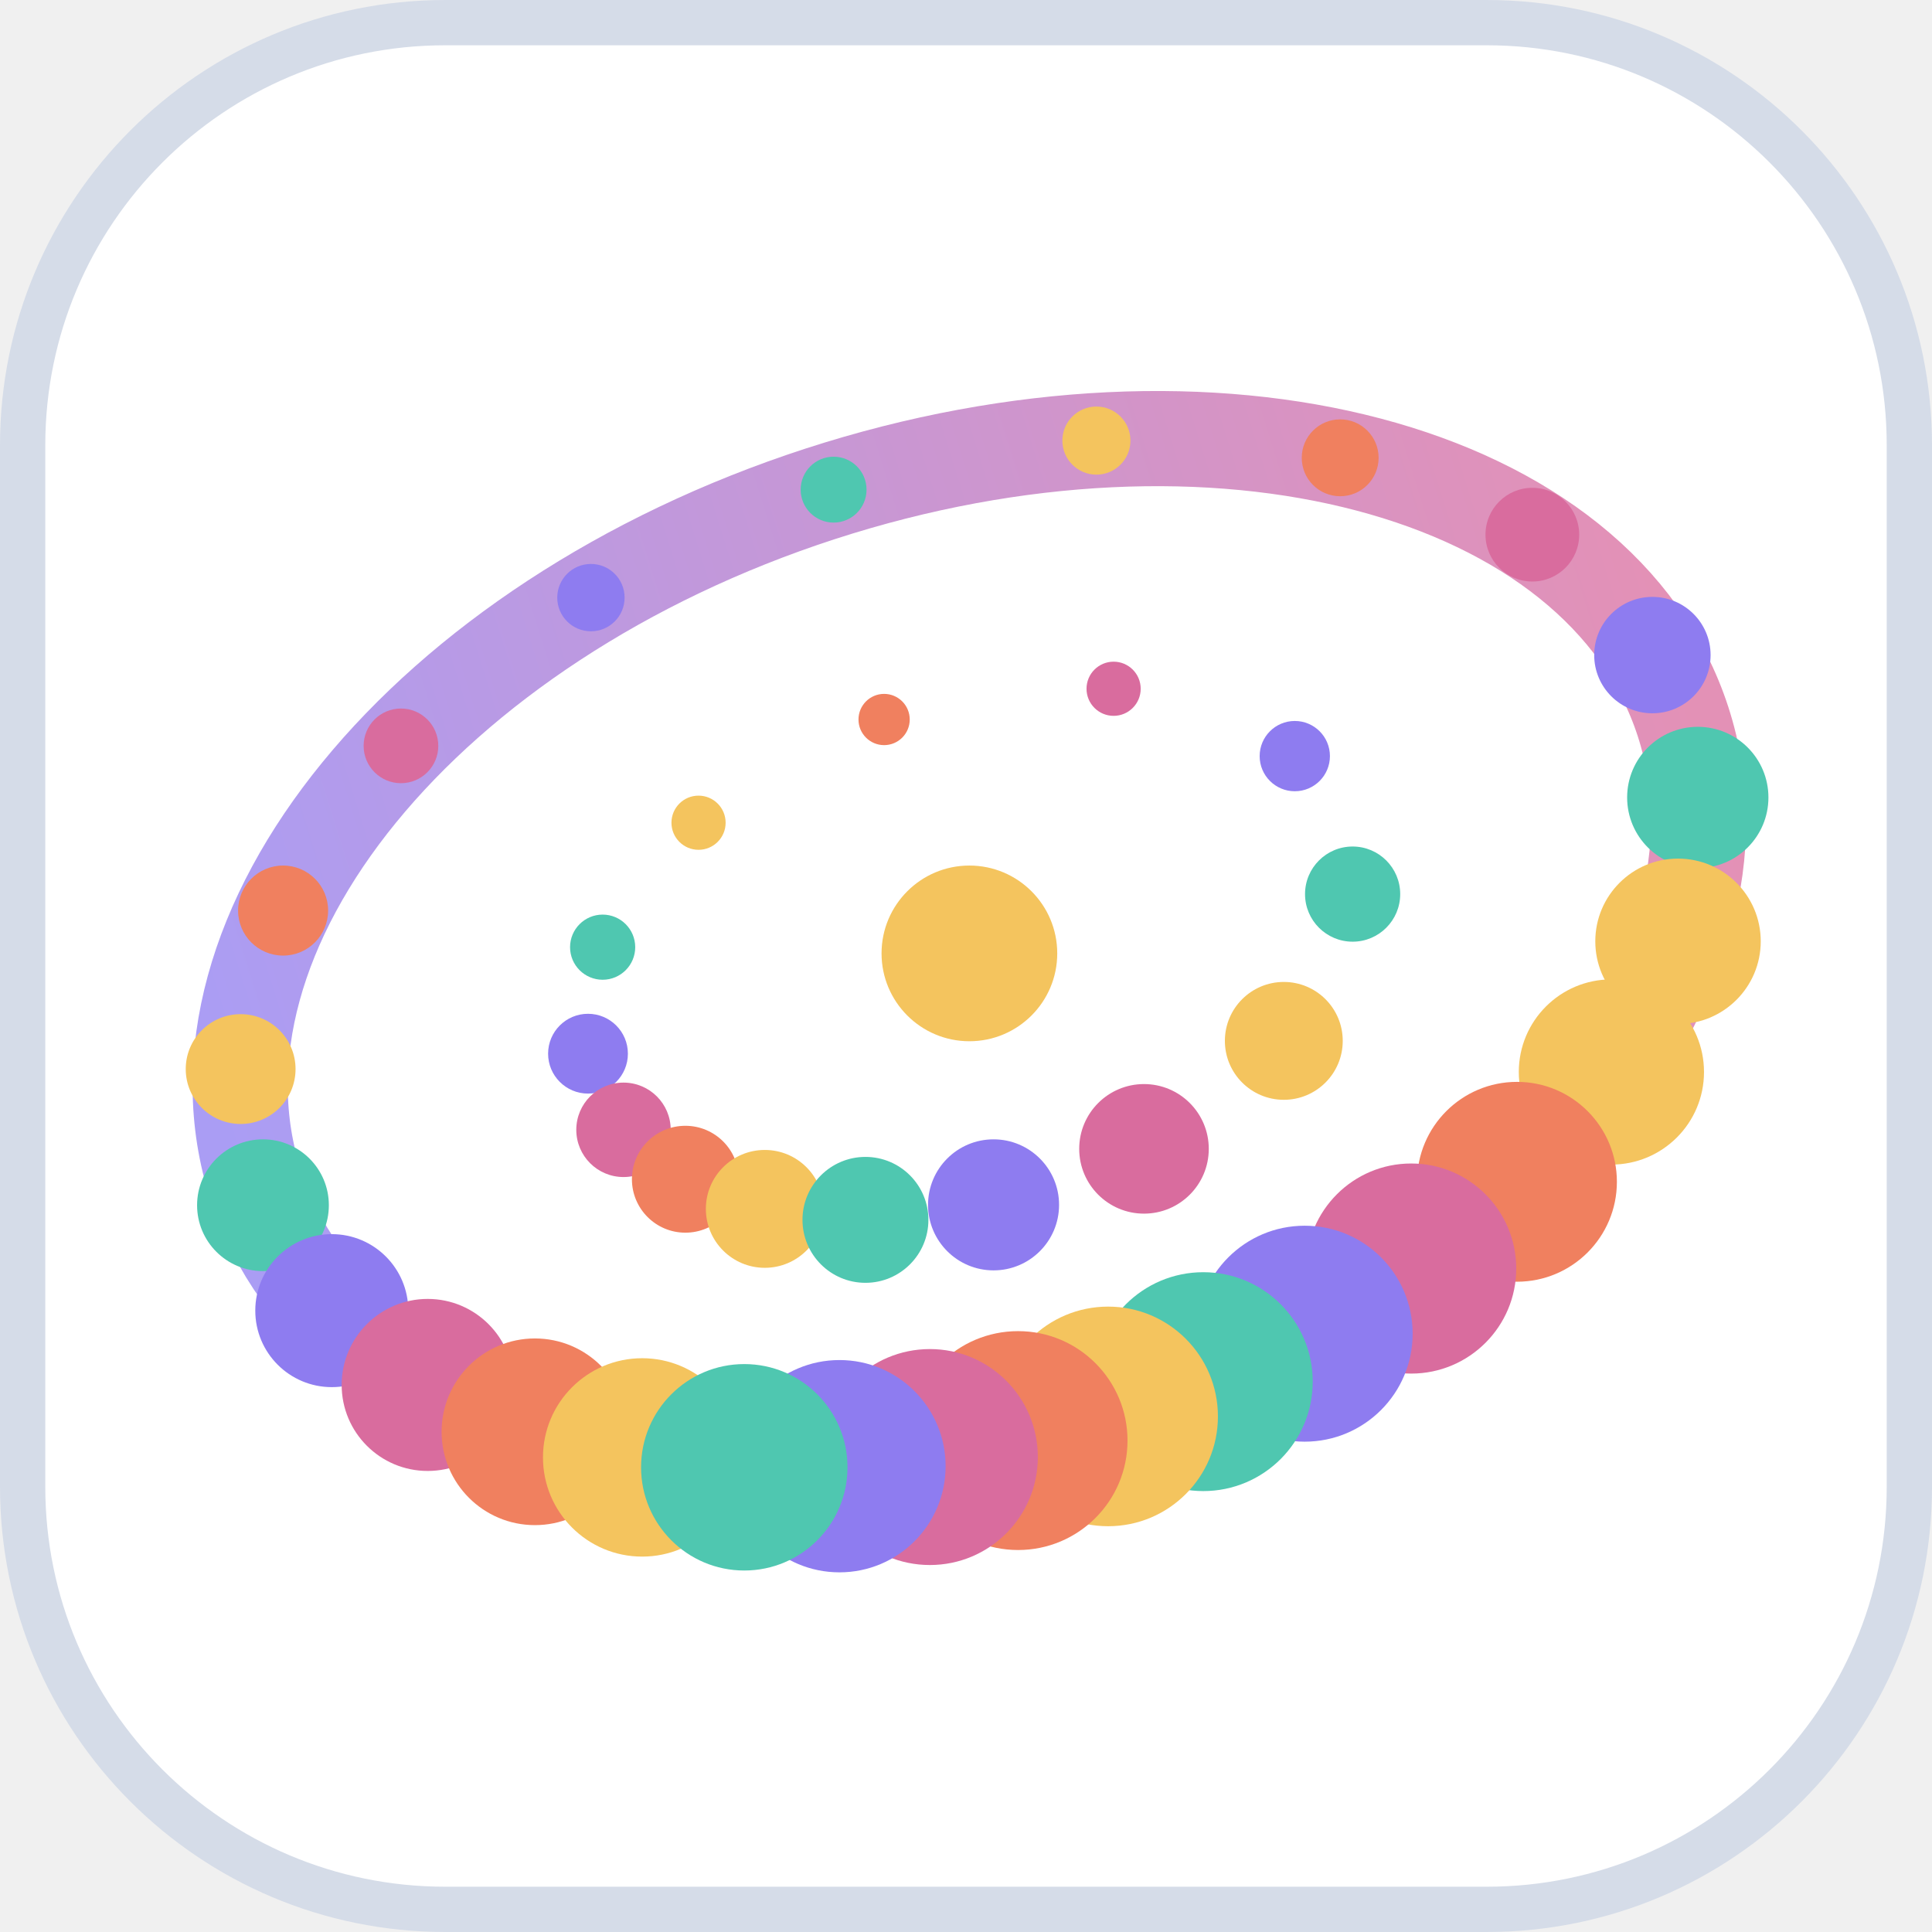
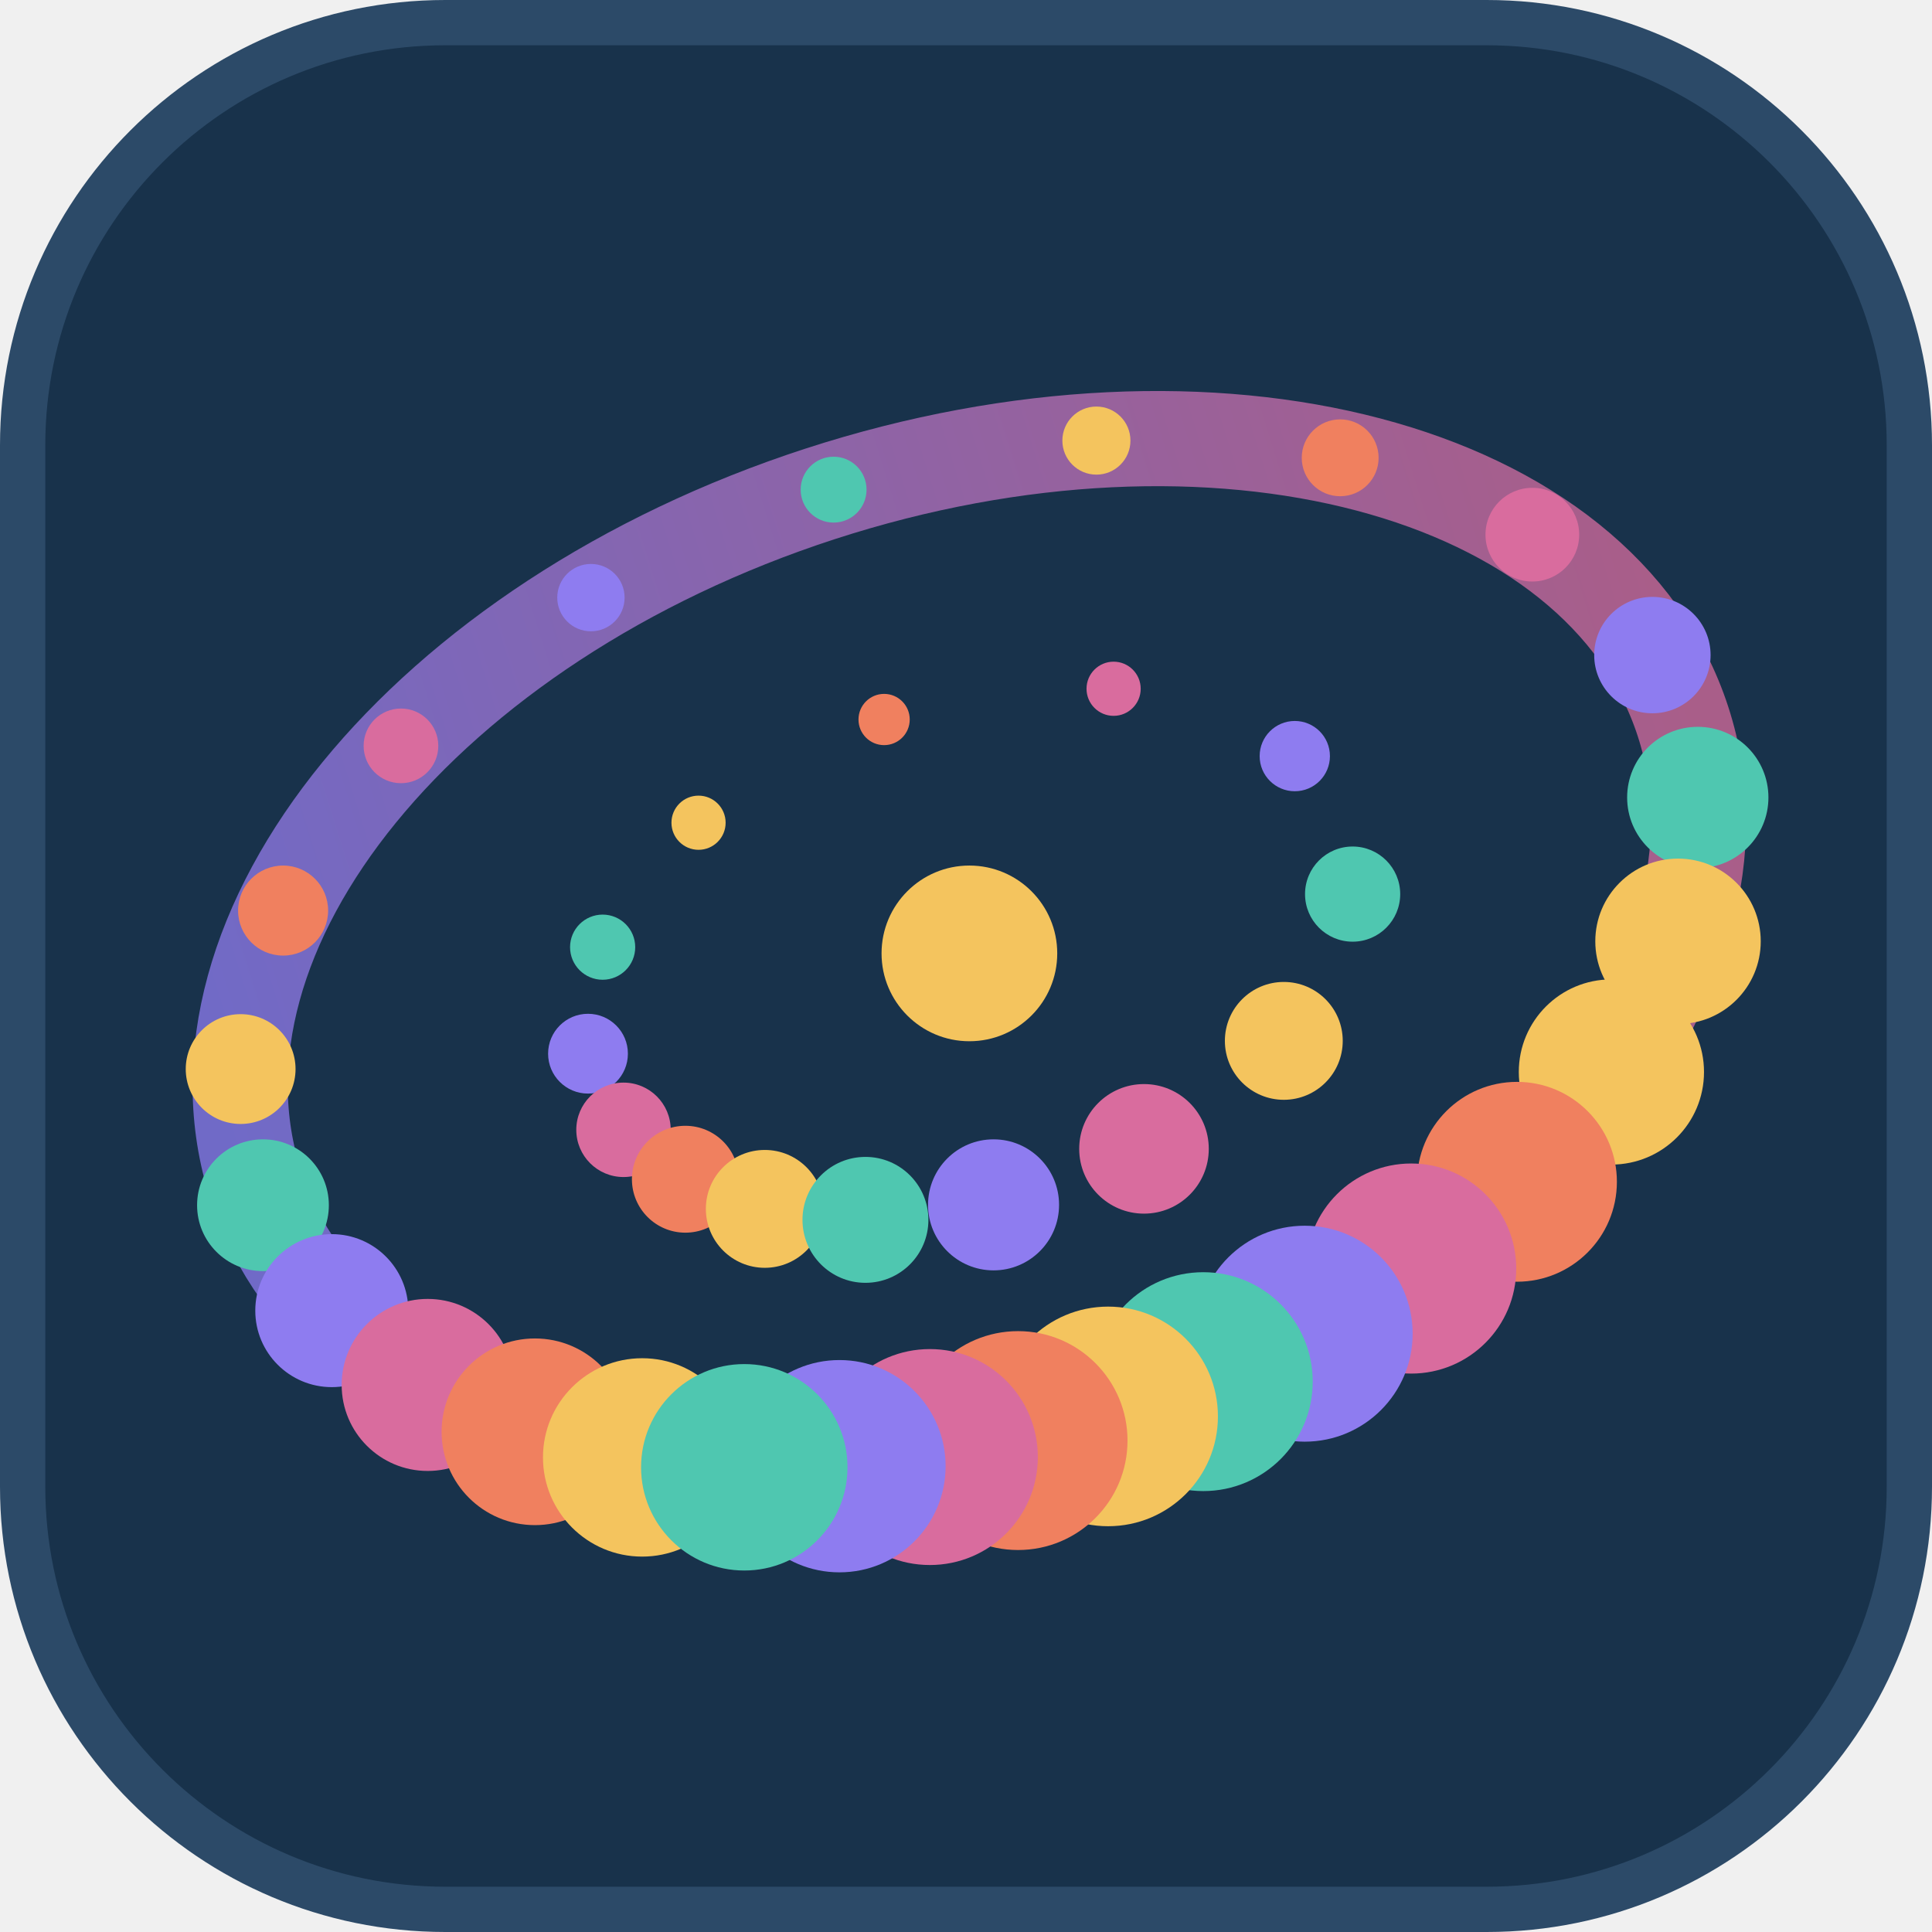
<svg xmlns="http://www.w3.org/2000/svg" viewBox="0 0 512 512">
-   <rect x="6" y="6" width="500" height="500" rx="112" fill="#FFFFFF" stroke="#D5DCE8" stroke-width="12" />
+   <rect x="6" y="6" width="500" height="500" rx="112" fill="#18324B" stroke="#2C4A68" stroke-width="12" />
  <g transform="translate(-5 -17) scale(0.97)">
    <defs>
      <linearGradient id="g" x1="0" y1="0" x2="1" y2="0">
        <stop offset="0" stop-color="#8E7CF0" />
        <stop offset="1" stop-color="#D96C9E" />
      </linearGradient>
    </defs>
    <ellipse cx="270" cy="278" rx="205" ry="132" transform="rotate(-18.0 270 278)" fill="none" stroke="url(#g)" stroke-opacity="0.75" stroke-width="26" />
    <circle cx="304.7" cy="137.9" r="9.3" fill="#F4C45E" fill-opacity="1" />
    <circle cx="371.3" cy="142.6" r="10.5" fill="#F0805F" fill-opacity="1" />
    <circle cx="232.9" cy="151.3" r="9.0" fill="#4FC7B0" fill-opacity="1" />
    <circle cx="423.8" cy="163.6" r="12.8" fill="#D96C9E" fill-opacity="1" />
    <circle cx="166.6" cy="180.8" r="9.2" fill="#8E7CF0" fill-opacity="1" />
    <circle cx="456.6" cy="196.5" r="15.9" fill="#8E7CF0" fill-opacity="1" />
    <circle cx="114.7" cy="221.3" r="10.2" fill="#D96C9E" fill-opacity="1" />
    <circle cx="469.0" cy="235.4" r="19.3" fill="#4FC7B0" fill-opacity="1" />
    <circle cx="82.5" cy="266.3" r="12.3" fill="#F0805F" fill-opacity="1" />
    <circle cx="463.6" cy="274.7" r="22.6" fill="#F4C45E" fill-opacity="1" />
    <circle cx="70.9" cy="309.6" r="15.0" fill="#F4C45E" fill-opacity="1" />
    <circle cx="445.4" cy="310.4" r="25.3" fill="#F4C45E" fill-opacity="1" />
    <circle cx="419.6" cy="340.4" r="27.3" fill="#F0805F" fill-opacity="1" />
    <circle cx="77.0" cy="346.8" r="18.0" fill="#4FC7B0" fill-opacity="1" />
    <circle cx="390.7" cy="364.1" r="28.7" fill="#D96C9E" fill-opacity="1" />
    <circle cx="95.8" cy="375.6" r="20.9" fill="#8E7CF0" fill-opacity="1" />
    <circle cx="361.6" cy="381.9" r="29.5" fill="#8E7CF0" fill-opacity="1" />
    <circle cx="333.9" cy="395.0" r="29.9" fill="#4FC7B0" fill-opacity="1" />
    <circle cx="122.0" cy="395.9" r="23.5" fill="#D96C9E" fill-opacity="1" />
    <circle cx="307.9" cy="404.5" r="30.0" fill="#F4C45E" fill-opacity="1" />
    <circle cx="151.3" cy="408.7" r="25.5" fill="#F0805F" fill-opacity="1" />
    <circle cx="283.3" cy="411.1" r="29.9" fill="#F0805F" fill-opacity="1" />
    <circle cx="259.2" cy="415.6" r="29.5" fill="#D96C9E" fill-opacity="1" />
    <circle cx="180.6" cy="415.7" r="27.1" fill="#F4C45E" fill-opacity="1" />
    <circle cx="234.5" cy="418.1" r="29.0" fill="#8E7CF0" fill-opacity="1" />
    <circle cx="208.5" cy="418.4" r="28.2" fill="#4FC7B0" fill-opacity="1" />
    <circle cx="309.4" cy="205.7" r="7.4" fill="#D96C9E" fill-opacity="1" />
    <circle cx="246.7" cy="214.1" r="7.0" fill="#F0805F" fill-opacity="1" />
    <circle cx="358.9" cy="224.1" r="9.6" fill="#8E7CF0" fill-opacity="1" />
    <circle cx="196.0" cy="242.3" r="7.4" fill="#F4C45E" fill-opacity="1" />
    <circle cx="374.7" cy="261.8" r="13.0" fill="#4FC7B0" fill-opacity="1" />
    <circle cx="169.8" cy="276.3" r="8.9" fill="#4FC7B0" fill-opacity="1" />
    <circle cx="355.9" cy="301.9" r="16.1" fill="#F4C45E" fill-opacity="1" />
    <circle cx="165.8" cy="305.4" r="10.9" fill="#8E7CF0" fill-opacity="1" />
    <circle cx="175.5" cy="326.2" r="12.9" fill="#D96C9E" fill-opacity="1" />
    <circle cx="317.7" cy="331.4" r="17.7" fill="#D96C9E" fill-opacity="1" />
    <circle cx="192.4" cy="339.7" r="14.6" fill="#F0805F" fill-opacity="1" />
    <circle cx="276.6" cy="346.7" r="17.9" fill="#8E7CF0" fill-opacity="1" />
    <circle cx="214.1" cy="347.8" r="16.1" fill="#F4C45E" fill-opacity="1" />
    <circle cx="241.6" cy="350.8" r="17.2" fill="#4FC7B0" fill-opacity="1" />
    <circle cx="270.0" cy="278.0" r="24.0" fill="#F4C45E" fill-opacity="1" />
  </g>
</svg>
